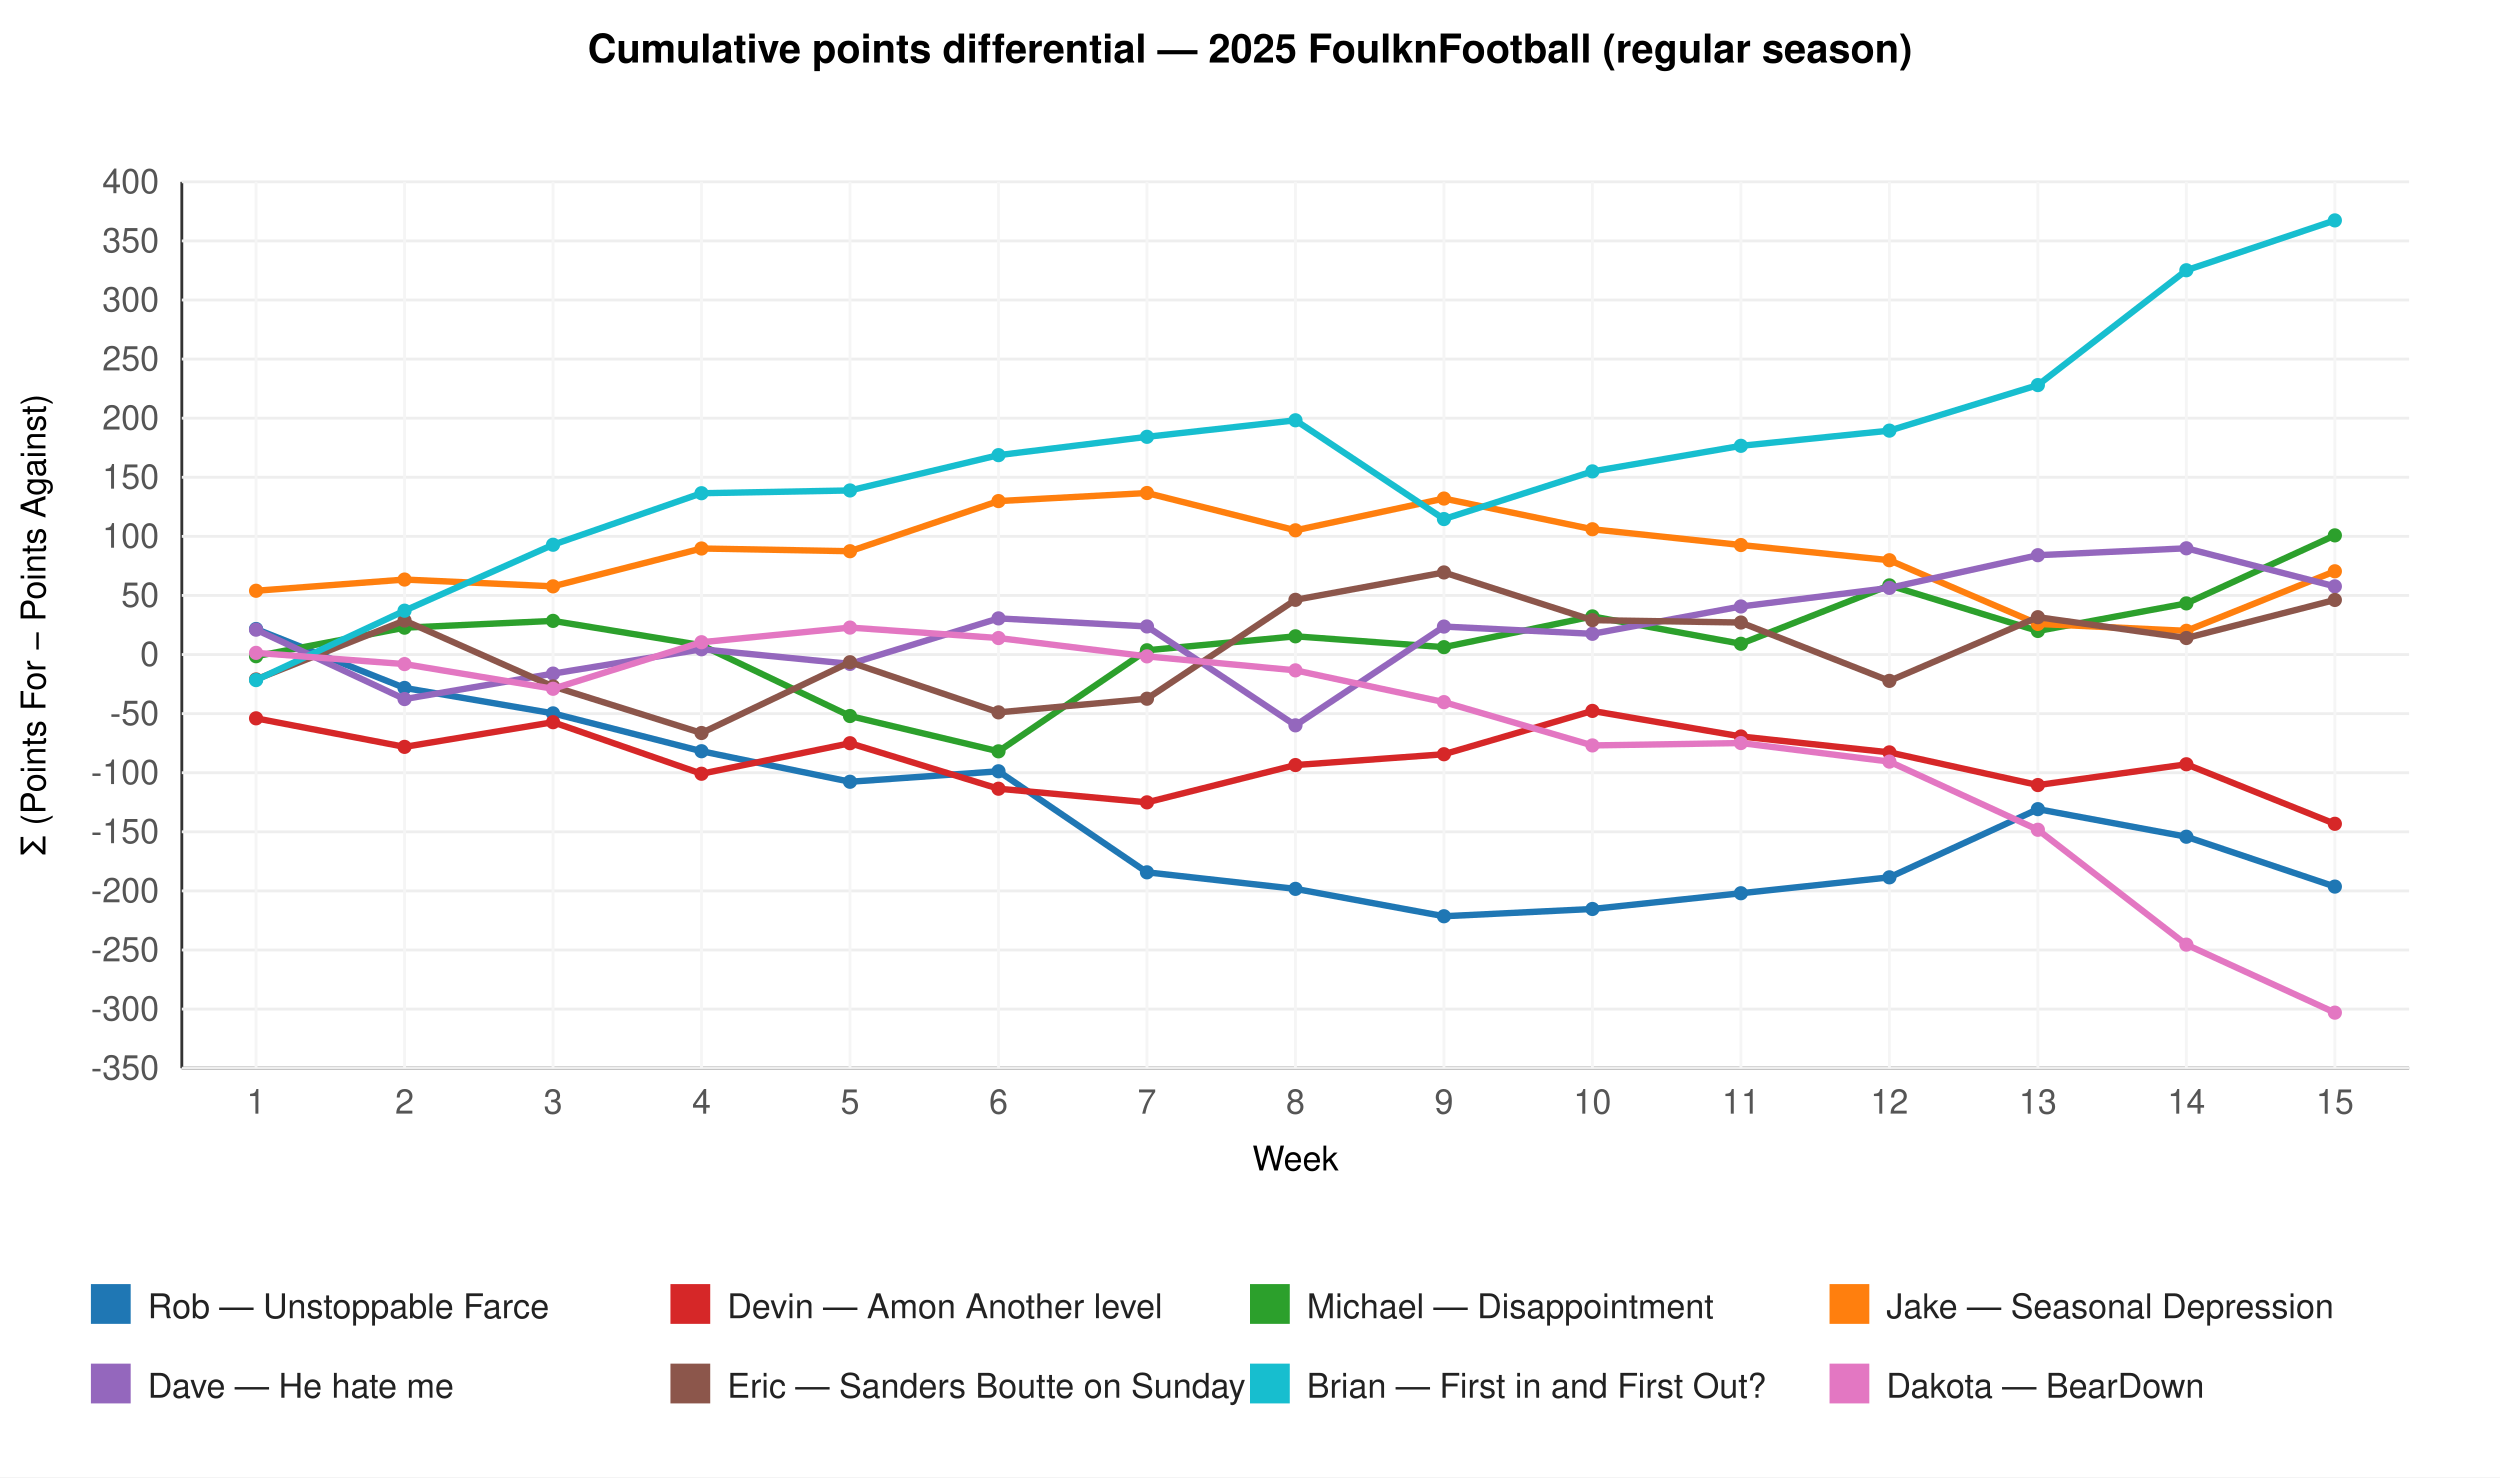
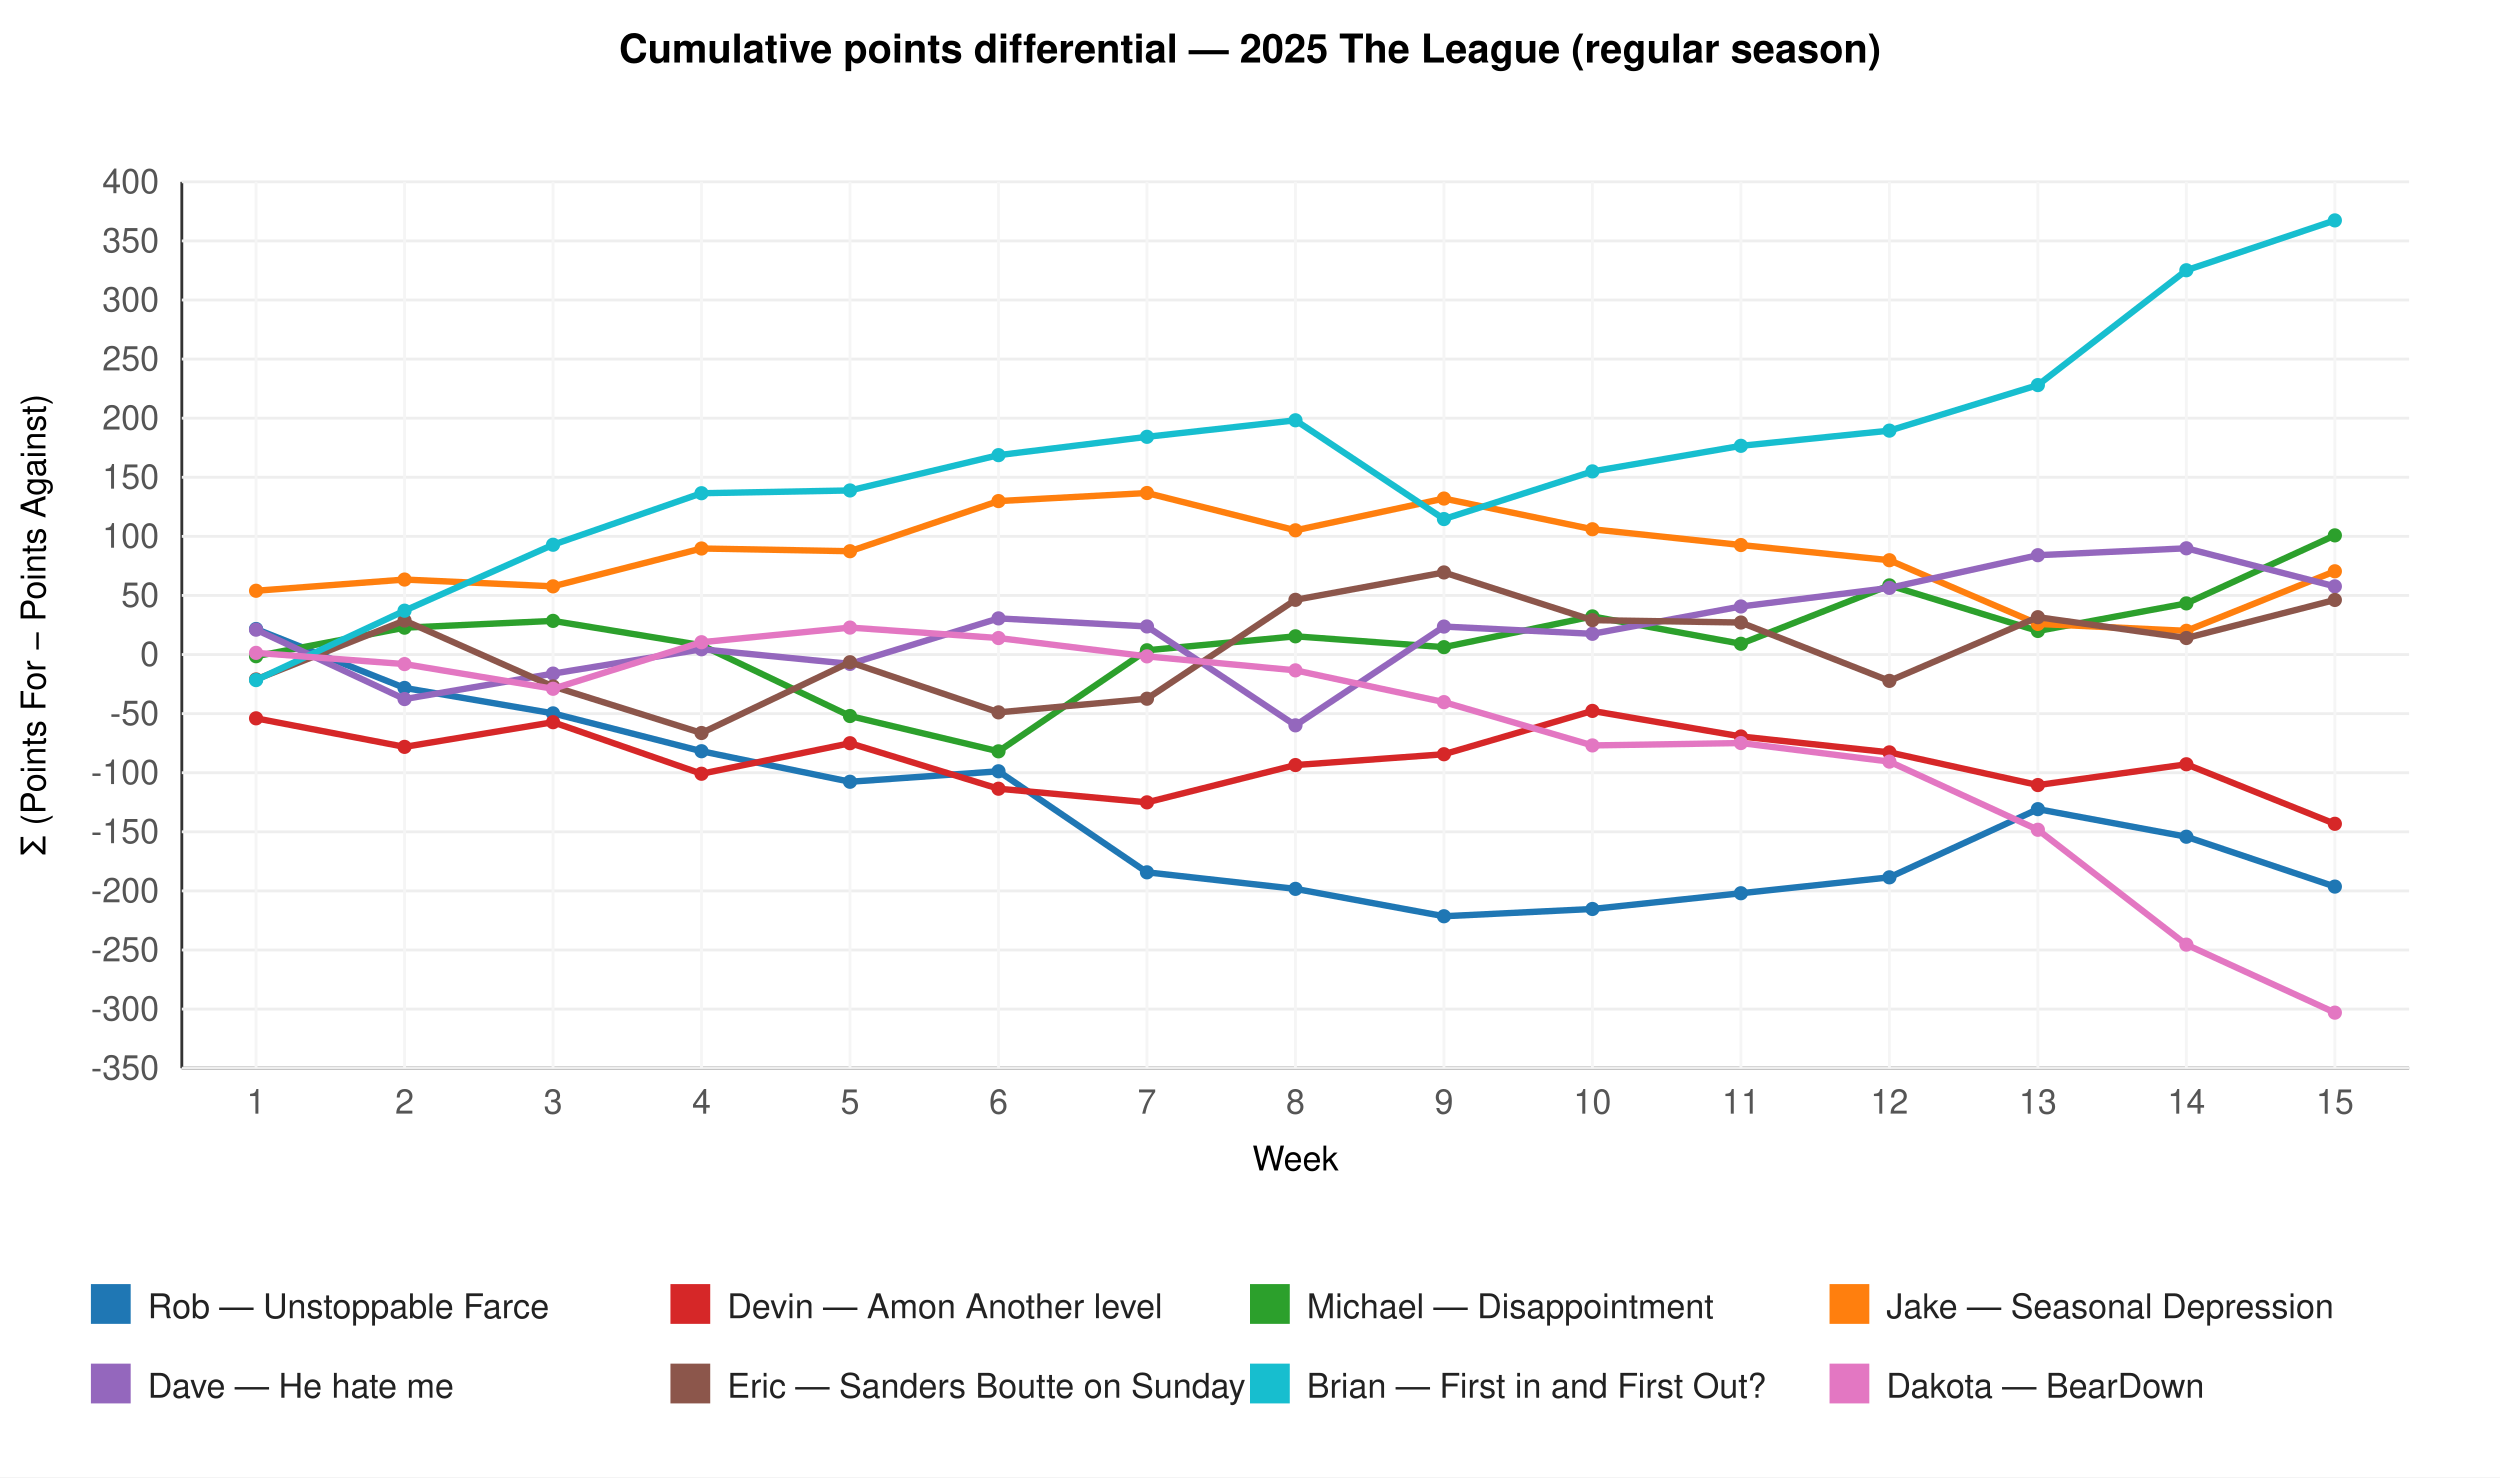
<svg xmlns="http://www.w3.org/2000/svg" viewBox="0 0 880 520" font-family="-apple-system, Segoe UI, Helvetica, Arial, sans-serif" font-size="12">
  <rect x="0" y="0" width="880" height="520" fill="#ffffff" />
-   <text x="440" y="22" text-anchor="middle" font-size="14" font-weight="600">Cumulative points differential — 2025 FoulknFootball (regular season)</text>
+   <text x="440" y="22" text-anchor="middle" font-size="14" font-weight="600">Cumulative points differential — 2025 The League (regular season)</text>
  <line x1="64" y1="64" x2="64" y2="376" stroke="#333" stroke-width="1" />
  <line x1="64" y1="376" x2="848" y2="376" stroke="#333" stroke-width="1" />
  <text x="16" y="220" text-anchor="middle" transform="rotate(-90 16 220)">Σ (Points For − Points Against)</text>
  <text x="456" y="412" text-anchor="middle">Week</text>
  <line x1="64" y1="376" x2="848" y2="376" stroke="#eee" stroke-width="1" />
  <text x="56" y="380" text-anchor="end" fill="#555">-350</text>
  <line x1="64" y1="355.2" x2="848" y2="355.2" stroke="#eee" stroke-width="1" />
  <text x="56" y="359.2" text-anchor="end" fill="#555">-300</text>
  <line x1="64" y1="334.4" x2="848" y2="334.4" stroke="#eee" stroke-width="1" />
  <text x="56" y="338.4" text-anchor="end" fill="#555">-250</text>
  <line x1="64" y1="313.6" x2="848" y2="313.6" stroke="#eee" stroke-width="1" />
  <text x="56" y="317.6" text-anchor="end" fill="#555">-200</text>
  <line x1="64" y1="292.8" x2="848" y2="292.8" stroke="#eee" stroke-width="1" />
  <text x="56" y="296.8" text-anchor="end" fill="#555">-150</text>
  <line x1="64" y1="272" x2="848" y2="272" stroke="#eee" stroke-width="1" />
  <text x="56" y="276" text-anchor="end" fill="#555">-100</text>
  <line x1="64" y1="251.2" x2="848" y2="251.2" stroke="#eee" stroke-width="1" />
  <text x="56" y="255.2" text-anchor="end" fill="#555">-50</text>
  <line x1="64" y1="230.4" x2="848" y2="230.4" stroke="#eee" stroke-width="1" />
  <text x="56" y="234.4" text-anchor="end" fill="#555">0</text>
  <line x1="64" y1="209.6" x2="848" y2="209.6" stroke="#eee" stroke-width="1" />
  <text x="56" y="213.6" text-anchor="end" fill="#555">50</text>
  <line x1="64" y1="188.8" x2="848" y2="188.8" stroke="#eee" stroke-width="1" />
  <text x="56" y="192.8" text-anchor="end" fill="#555">100</text>
  <line x1="64" y1="168" x2="848" y2="168" stroke="#eee" stroke-width="1" />
  <text x="56" y="172" text-anchor="end" fill="#555">150</text>
  <line x1="64" y1="147.2" x2="848" y2="147.2" stroke="#eee" stroke-width="1" />
  <text x="56" y="151.2" text-anchor="end" fill="#555">200</text>
  <line x1="64" y1="126.4" x2="848" y2="126.4" stroke="#eee" stroke-width="1" />
  <text x="56" y="130.4" text-anchor="end" fill="#555">250</text>
  <line x1="64" y1="105.6" x2="848" y2="105.6" stroke="#eee" stroke-width="1" />
  <text x="56" y="109.6" text-anchor="end" fill="#555">300</text>
  <line x1="64" y1="84.8" x2="848" y2="84.8" stroke="#eee" stroke-width="1" />
  <text x="56" y="88.8" text-anchor="end" fill="#555">350</text>
  <line x1="64" y1="64" x2="848" y2="64" stroke="#eee" stroke-width="1" />
  <text x="56" y="68" text-anchor="end" fill="#555">400</text>
  <line x1="90.13" y1="64" x2="90.13" y2="376" stroke="#f5f5f5" stroke-width="1" />
  <text x="90.13" y="392" text-anchor="middle" fill="#555">1</text>
  <line x1="142.4" y1="64" x2="142.4" y2="376" stroke="#f5f5f5" stroke-width="1" />
  <text x="142.4" y="392" text-anchor="middle" fill="#555">2</text>
  <line x1="194.67" y1="64" x2="194.67" y2="376" stroke="#f5f5f5" stroke-width="1" />
  <text x="194.67" y="392" text-anchor="middle" fill="#555">3</text>
  <line x1="246.93" y1="64" x2="246.93" y2="376" stroke="#f5f5f5" stroke-width="1" />
  <text x="246.93" y="392" text-anchor="middle" fill="#555">4</text>
  <line x1="299.2" y1="64" x2="299.2" y2="376" stroke="#f5f5f5" stroke-width="1" />
  <text x="299.2" y="392" text-anchor="middle" fill="#555">5</text>
  <line x1="351.47" y1="64" x2="351.47" y2="376" stroke="#f5f5f5" stroke-width="1" />
  <text x="351.47" y="392" text-anchor="middle" fill="#555">6</text>
  <line x1="403.73" y1="64" x2="403.73" y2="376" stroke="#f5f5f5" stroke-width="1" />
  <text x="403.73" y="392" text-anchor="middle" fill="#555">7</text>
  <line x1="456" y1="64" x2="456" y2="376" stroke="#f5f5f5" stroke-width="1" />
  <text x="456" y="392" text-anchor="middle" fill="#555">8</text>
  <line x1="508.27" y1="64" x2="508.27" y2="376" stroke="#f5f5f5" stroke-width="1" />
  <text x="508.27" y="392" text-anchor="middle" fill="#555">9</text>
  <line x1="560.53" y1="64" x2="560.53" y2="376" stroke="#f5f5f5" stroke-width="1" />
  <text x="560.53" y="392" text-anchor="middle" fill="#555">10</text>
  <line x1="612.8" y1="64" x2="612.8" y2="376" stroke="#f5f5f5" stroke-width="1" />
  <text x="612.8" y="392" text-anchor="middle" fill="#555">11</text>
  <line x1="665.07" y1="64" x2="665.07" y2="376" stroke="#f5f5f5" stroke-width="1" />
  <text x="665.07" y="392" text-anchor="middle" fill="#555">12</text>
  <line x1="717.33" y1="64" x2="717.33" y2="376" stroke="#f5f5f5" stroke-width="1" />
  <text x="717.33" y="392" text-anchor="middle" fill="#555">13</text>
  <line x1="769.6" y1="64" x2="769.6" y2="376" stroke="#f5f5f5" stroke-width="1" />
  <text x="769.6" y="392" text-anchor="middle" fill="#555">14</text>
  <line x1="821.87" y1="64" x2="821.87" y2="376" stroke="#f5f5f5" stroke-width="1" />
  <text x="821.87" y="392" text-anchor="middle" fill="#555">15</text>
  <polyline fill="none" stroke="#1f77b4" stroke-width="2.25" stroke-linejoin="round" stroke-linecap="round" points="90.13,221.41 142.4,242.15 194.67,251.11 246.93,264.43 299.2,275.18 351.47,271.49 403.73,307.06 456,312.88 508.27,322.52 560.53,319.96 612.8,314.42 665.07,308.82 717.33,284.82 769.6,294.53 821.87,312.08" />
  <circle cx="90.13" cy="221.41" r="2.5" fill="#1f77b4" />
  <circle cx="142.4" cy="242.15" r="2.5" fill="#1f77b4" />
  <circle cx="194.67" cy="251.11" r="2.5" fill="#1f77b4" />
  <circle cx="246.93" cy="264.43" r="2.5" fill="#1f77b4" />
  <circle cx="299.2" cy="275.18" r="2.5" fill="#1f77b4" />
  <circle cx="351.47" cy="271.49" r="2.5" fill="#1f77b4" />
  <circle cx="403.73" cy="307.06" r="2.5" fill="#1f77b4" />
  <circle cx="456" cy="312.88" r="2.5" fill="#1f77b4" />
  <circle cx="508.27" cy="322.52" r="2.5" fill="#1f77b4" />
  <circle cx="560.53" cy="319.96" r="2.5" fill="#1f77b4" />
  <circle cx="612.8" cy="314.42" r="2.5" fill="#1f77b4" />
  <circle cx="665.07" cy="308.82" r="2.5" fill="#1f77b4" />
  <circle cx="717.33" cy="284.82" r="2.5" fill="#1f77b4" />
  <circle cx="769.6" cy="294.53" r="2.5" fill="#1f77b4" />
  <circle cx="821.87" cy="312.08" r="2.5" fill="#1f77b4" />
  <polyline fill="none" stroke="#d62728" stroke-width="2.25" stroke-linejoin="round" stroke-linecap="round" points="90.13,252.85 142.4,262.9 194.67,254.21 246.93,272.36 299.2,261.61 351.47,277.63 403.73,282.43 456,269.3 508.27,265.49 560.53,250.24 612.8,259.24 665.07,264.84 717.33,276.34 769.6,269.02 821.87,289.98" />
  <circle cx="90.13" cy="252.85" r="2.5" fill="#d62728" />
  <circle cx="142.4" cy="262.9" r="2.5" fill="#d62728" />
  <circle cx="194.67" cy="254.21" r="2.5" fill="#d62728" />
  <circle cx="246.93" cy="272.36" r="2.5" fill="#d62728" />
  <circle cx="299.2" cy="261.61" r="2.5" fill="#d62728" />
  <circle cx="351.47" cy="277.63" r="2.5" fill="#d62728" />
  <circle cx="403.73" cy="282.43" r="2.5" fill="#d62728" />
  <circle cx="456" cy="269.3" r="2.5" fill="#d62728" />
  <circle cx="508.27" cy="265.49" r="2.5" fill="#d62728" />
  <circle cx="560.53" cy="250.24" r="2.5" fill="#d62728" />
  <circle cx="612.8" cy="259.24" r="2.5" fill="#d62728" />
  <circle cx="665.07" cy="264.84" r="2.5" fill="#d62728" />
  <circle cx="717.33" cy="276.34" r="2.5" fill="#d62728" />
  <circle cx="769.6" cy="269.02" r="2.5" fill="#d62728" />
  <circle cx="821.87" cy="289.98" r="2.5" fill="#d62728" />
  <polyline fill="none" stroke="#2ca02c" stroke-width="2.25" stroke-linejoin="round" stroke-linecap="round" points="90.13,230.99 142.4,220.94 194.67,218.55 246.93,227.11 299.2,252.04 351.47,264.47 403.73,228.9 456,223.98 508.27,227.8 560.53,216.98 612.8,226.61 665.07,206.06 717.33,222.1 769.6,212.39 821.87,188.45" />
  <circle cx="90.13" cy="230.99" r="2.5" fill="#2ca02c" />
  <circle cx="142.4" cy="220.94" r="2.5" fill="#2ca02c" />
  <circle cx="194.67" cy="218.55" r="2.5" fill="#2ca02c" />
  <circle cx="246.93" cy="227.11" r="2.5" fill="#2ca02c" />
  <circle cx="299.2" cy="252.04" r="2.5" fill="#2ca02c" />
  <circle cx="351.47" cy="264.47" r="2.5" fill="#2ca02c" />
  <circle cx="403.73" cy="228.9" r="2.5" fill="#2ca02c" />
  <circle cx="456" cy="223.98" r="2.5" fill="#2ca02c" />
  <circle cx="508.27" cy="227.8" r="2.5" fill="#2ca02c" />
  <circle cx="560.53" cy="216.98" r="2.5" fill="#2ca02c" />
  <circle cx="612.8" cy="226.61" r="2.5" fill="#2ca02c" />
  <circle cx="665.07" cy="206.06" r="2.5" fill="#2ca02c" />
  <circle cx="717.33" cy="222.1" r="2.5" fill="#2ca02c" />
  <circle cx="769.6" cy="212.39" r="2.5" fill="#2ca02c" />
  <circle cx="821.87" cy="188.45" r="2.5" fill="#2ca02c" />
  <polyline fill="none" stroke="#ff7f0e" stroke-width="2.25" stroke-linejoin="round" stroke-linecap="round" points="90.13,207.95 142.4,204 194.67,206.39 246.93,193.07 299.2,194.03 351.47,176.38 403.73,173.54 456,186.67 508.27,175.49 560.53,186.3 612.8,191.85 665.07,197.2 717.33,219.62 769.6,222.05 821.87,201.09" />
  <circle cx="90.13" cy="207.95" r="2.5" fill="#ff7f0e" />
  <circle cx="142.4" cy="204" r="2.5" fill="#ff7f0e" />
  <circle cx="194.67" cy="206.39" r="2.5" fill="#ff7f0e" />
  <circle cx="246.93" cy="193.07" r="2.5" fill="#ff7f0e" />
  <circle cx="299.2" cy="194.03" r="2.5" fill="#ff7f0e" />
  <circle cx="351.47" cy="176.38" r="2.5" fill="#ff7f0e" />
  <circle cx="403.73" cy="173.54" r="2.5" fill="#ff7f0e" />
  <circle cx="456" cy="186.67" r="2.5" fill="#ff7f0e" />
  <circle cx="508.27" cy="175.49" r="2.5" fill="#ff7f0e" />
  <circle cx="560.53" cy="186.3" r="2.5" fill="#ff7f0e" />
  <circle cx="612.8" cy="191.85" r="2.5" fill="#ff7f0e" />
  <circle cx="665.07" cy="197.2" r="2.5" fill="#ff7f0e" />
  <circle cx="717.33" cy="219.62" r="2.5" fill="#ff7f0e" />
  <circle cx="769.6" cy="222.05" r="2.5" fill="#ff7f0e" />
  <circle cx="821.87" cy="201.09" r="2.5" fill="#ff7f0e" />
  <polyline fill="none" stroke="#9467bd" stroke-width="2.25" stroke-linejoin="round" stroke-linecap="round" points="90.13,221.64 142.4,246.07 194.67,237.11 246.93,228.54 299.2,233.69 351.47,217.67 403.73,220.51 456,255.32 508.27,220.55 560.53,223.1 612.8,213.48 665.07,206.94 717.33,195.43 769.6,193 821.87,206.4" />
  <circle cx="90.13" cy="221.64" r="2.5" fill="#9467bd" />
  <circle cx="142.4" cy="246.07" r="2.5" fill="#9467bd" />
  <circle cx="194.67" cy="237.11" r="2.5" fill="#9467bd" />
  <circle cx="246.93" cy="228.54" r="2.5" fill="#9467bd" />
  <circle cx="299.2" cy="233.69" r="2.5" fill="#9467bd" />
  <circle cx="351.47" cy="217.67" r="2.5" fill="#9467bd" />
  <circle cx="403.73" cy="220.51" r="2.5" fill="#9467bd" />
  <circle cx="456" cy="255.32" r="2.5" fill="#9467bd" />
  <circle cx="508.27" cy="220.55" r="2.5" fill="#9467bd" />
  <circle cx="560.53" cy="223.1" r="2.5" fill="#9467bd" />
  <circle cx="612.8" cy="213.48" r="2.5" fill="#9467bd" />
  <circle cx="665.07" cy="206.94" r="2.5" fill="#9467bd" />
  <circle cx="717.33" cy="195.43" r="2.5" fill="#9467bd" />
  <circle cx="769.6" cy="193" r="2.5" fill="#9467bd" />
  <circle cx="821.87" cy="206.4" r="2.5" fill="#9467bd" />
  <polyline fill="none" stroke="#8c564b" stroke-width="2.25" stroke-linejoin="round" stroke-linecap="round" points="90.13,239.16 142.4,218.43 194.67,241.63 246.93,258.02 299.2,233.1 351.47,250.75 403.73,245.95 456,211.14 508.27,201.5 560.53,218.29 612.8,219.13 665.07,239.67 717.33,217.25 769.6,224.58 821.87,211.18" />
  <circle cx="90.13" cy="239.16" r="2.5" fill="#8c564b" />
  <circle cx="142.4" cy="218.43" r="2.5" fill="#8c564b" />
  <circle cx="194.67" cy="241.63" r="2.5" fill="#8c564b" />
  <circle cx="246.93" cy="258.02" r="2.5" fill="#8c564b" />
  <circle cx="299.2" cy="233.1" r="2.5" fill="#8c564b" />
  <circle cx="351.47" cy="250.75" r="2.5" fill="#8c564b" />
  <circle cx="403.73" cy="245.95" r="2.5" fill="#8c564b" />
  <circle cx="456" cy="211.14" r="2.5" fill="#8c564b" />
  <circle cx="508.27" cy="201.5" r="2.5" fill="#8c564b" />
  <circle cx="560.53" cy="218.29" r="2.5" fill="#8c564b" />
  <circle cx="612.8" cy="219.13" r="2.5" fill="#8c564b" />
  <circle cx="665.07" cy="239.67" r="2.5" fill="#8c564b" />
  <circle cx="717.33" cy="217.25" r="2.5" fill="#8c564b" />
  <circle cx="769.6" cy="224.58" r="2.5" fill="#8c564b" />
  <circle cx="821.87" cy="211.18" r="2.5" fill="#8c564b" />
  <polyline fill="none" stroke="#17becf" stroke-width="2.25" stroke-linejoin="round" stroke-linecap="round" points="90.13,239.39 142.4,214.96 194.67,191.75 246.93,173.61 299.2,172.64 351.47,160.21 403.73,153.76 456,147.94 508.27,182.71 560.53,165.93 612.8,156.93 665.07,151.58 717.33,135.55 769.6,95.13 821.87,77.58" />
  <circle cx="90.13" cy="239.39" r="2.5" fill="#17becf" />
  <circle cx="142.4" cy="214.96" r="2.5" fill="#17becf" />
  <circle cx="194.67" cy="191.75" r="2.5" fill="#17becf" />
  <circle cx="246.93" cy="173.61" r="2.5" fill="#17becf" />
  <circle cx="299.2" cy="172.64" r="2.5" fill="#17becf" />
  <circle cx="351.47" cy="160.21" r="2.5" fill="#17becf" />
  <circle cx="403.73" cy="153.76" r="2.5" fill="#17becf" />
  <circle cx="456" cy="147.94" r="2.5" fill="#17becf" />
  <circle cx="508.27" cy="182.71" r="2.5" fill="#17becf" />
  <circle cx="560.53" cy="165.93" r="2.5" fill="#17becf" />
  <circle cx="612.8" cy="156.93" r="2.5" fill="#17becf" />
  <circle cx="665.07" cy="151.58" r="2.5" fill="#17becf" />
  <circle cx="717.33" cy="135.55" r="2.5" fill="#17becf" />
  <circle cx="769.6" cy="95.13" r="2.5" fill="#17becf" />
  <circle cx="821.87" cy="77.58" r="2.5" fill="#17becf" />
  <polyline fill="none" stroke="#e377c2" stroke-width="2.25" stroke-linejoin="round" stroke-linecap="round" points="90.13,229.81 142.4,233.76 194.67,242.45 246.93,226.06 299.2,220.91 351.47,224.59 403.73,231.04 456,235.97 508.27,247.15 560.53,262.39 612.8,261.55 665.07,268.09 717.33,292.08 769.6,332.51 821.87,356.45" />
  <circle cx="90.13" cy="229.81" r="2.5" fill="#e377c2" />
  <circle cx="142.4" cy="233.76" r="2.5" fill="#e377c2" />
  <circle cx="194.67" cy="242.45" r="2.5" fill="#e377c2" />
  <circle cx="246.93" cy="226.06" r="2.5" fill="#e377c2" />
  <circle cx="299.2" cy="220.91" r="2.5" fill="#e377c2" />
  <circle cx="351.47" cy="224.59" r="2.5" fill="#e377c2" />
  <circle cx="403.73" cy="231.04" r="2.5" fill="#e377c2" />
  <circle cx="456" cy="235.97" r="2.5" fill="#e377c2" />
  <circle cx="508.27" cy="247.15" r="2.5" fill="#e377c2" />
  <circle cx="560.53" cy="262.39" r="2.5" fill="#e377c2" />
  <circle cx="612.8" cy="261.55" r="2.5" fill="#e377c2" />
  <circle cx="665.07" cy="268.09" r="2.5" fill="#e377c2" />
  <circle cx="717.33" cy="292.08" r="2.5" fill="#e377c2" />
  <circle cx="769.6" cy="332.51" r="2.5" fill="#e377c2" />
  <circle cx="821.87" cy="356.45" r="2.5" fill="#e377c2" />
  <rect x="32" y="452" width="14" height="14" fill="#1f77b4" />
  <text x="52" y="464" fill="#222">Rob — Unstoppable Farce</text>
  <rect x="236" y="452" width="14" height="14" fill="#d62728" />
  <text x="256" y="464" fill="#222">Devin — Amon Another level </text>
  <rect x="440" y="452" width="14" height="14" fill="#2ca02c" />
  <text x="460" y="464" fill="#222">Michael — Disappointment</text>
  <rect x="644" y="452" width="14" height="14" fill="#ff7f0e" />
  <text x="664" y="464" fill="#222">Jake — Seasonal Depression</text>
  <rect x="32" y="480" width="14" height="14" fill="#9467bd" />
  <text x="52" y="492" fill="#222">Dave — He hate me</text>
  <rect x="236" y="480" width="14" height="14" fill="#8c564b" />
  <text x="256" y="492" fill="#222">Eric — Sanders Boutte on Sunday</text>
  <rect x="440" y="480" width="14" height="14" fill="#17becf" />
  <text x="460" y="492" fill="#222">Brian — First in and First Out?</text>
  <rect x="644" y="480" width="14" height="14" fill="#e377c2" />
  <text x="664" y="492" fill="#222">Dakota — BearDown</text>
</svg>
